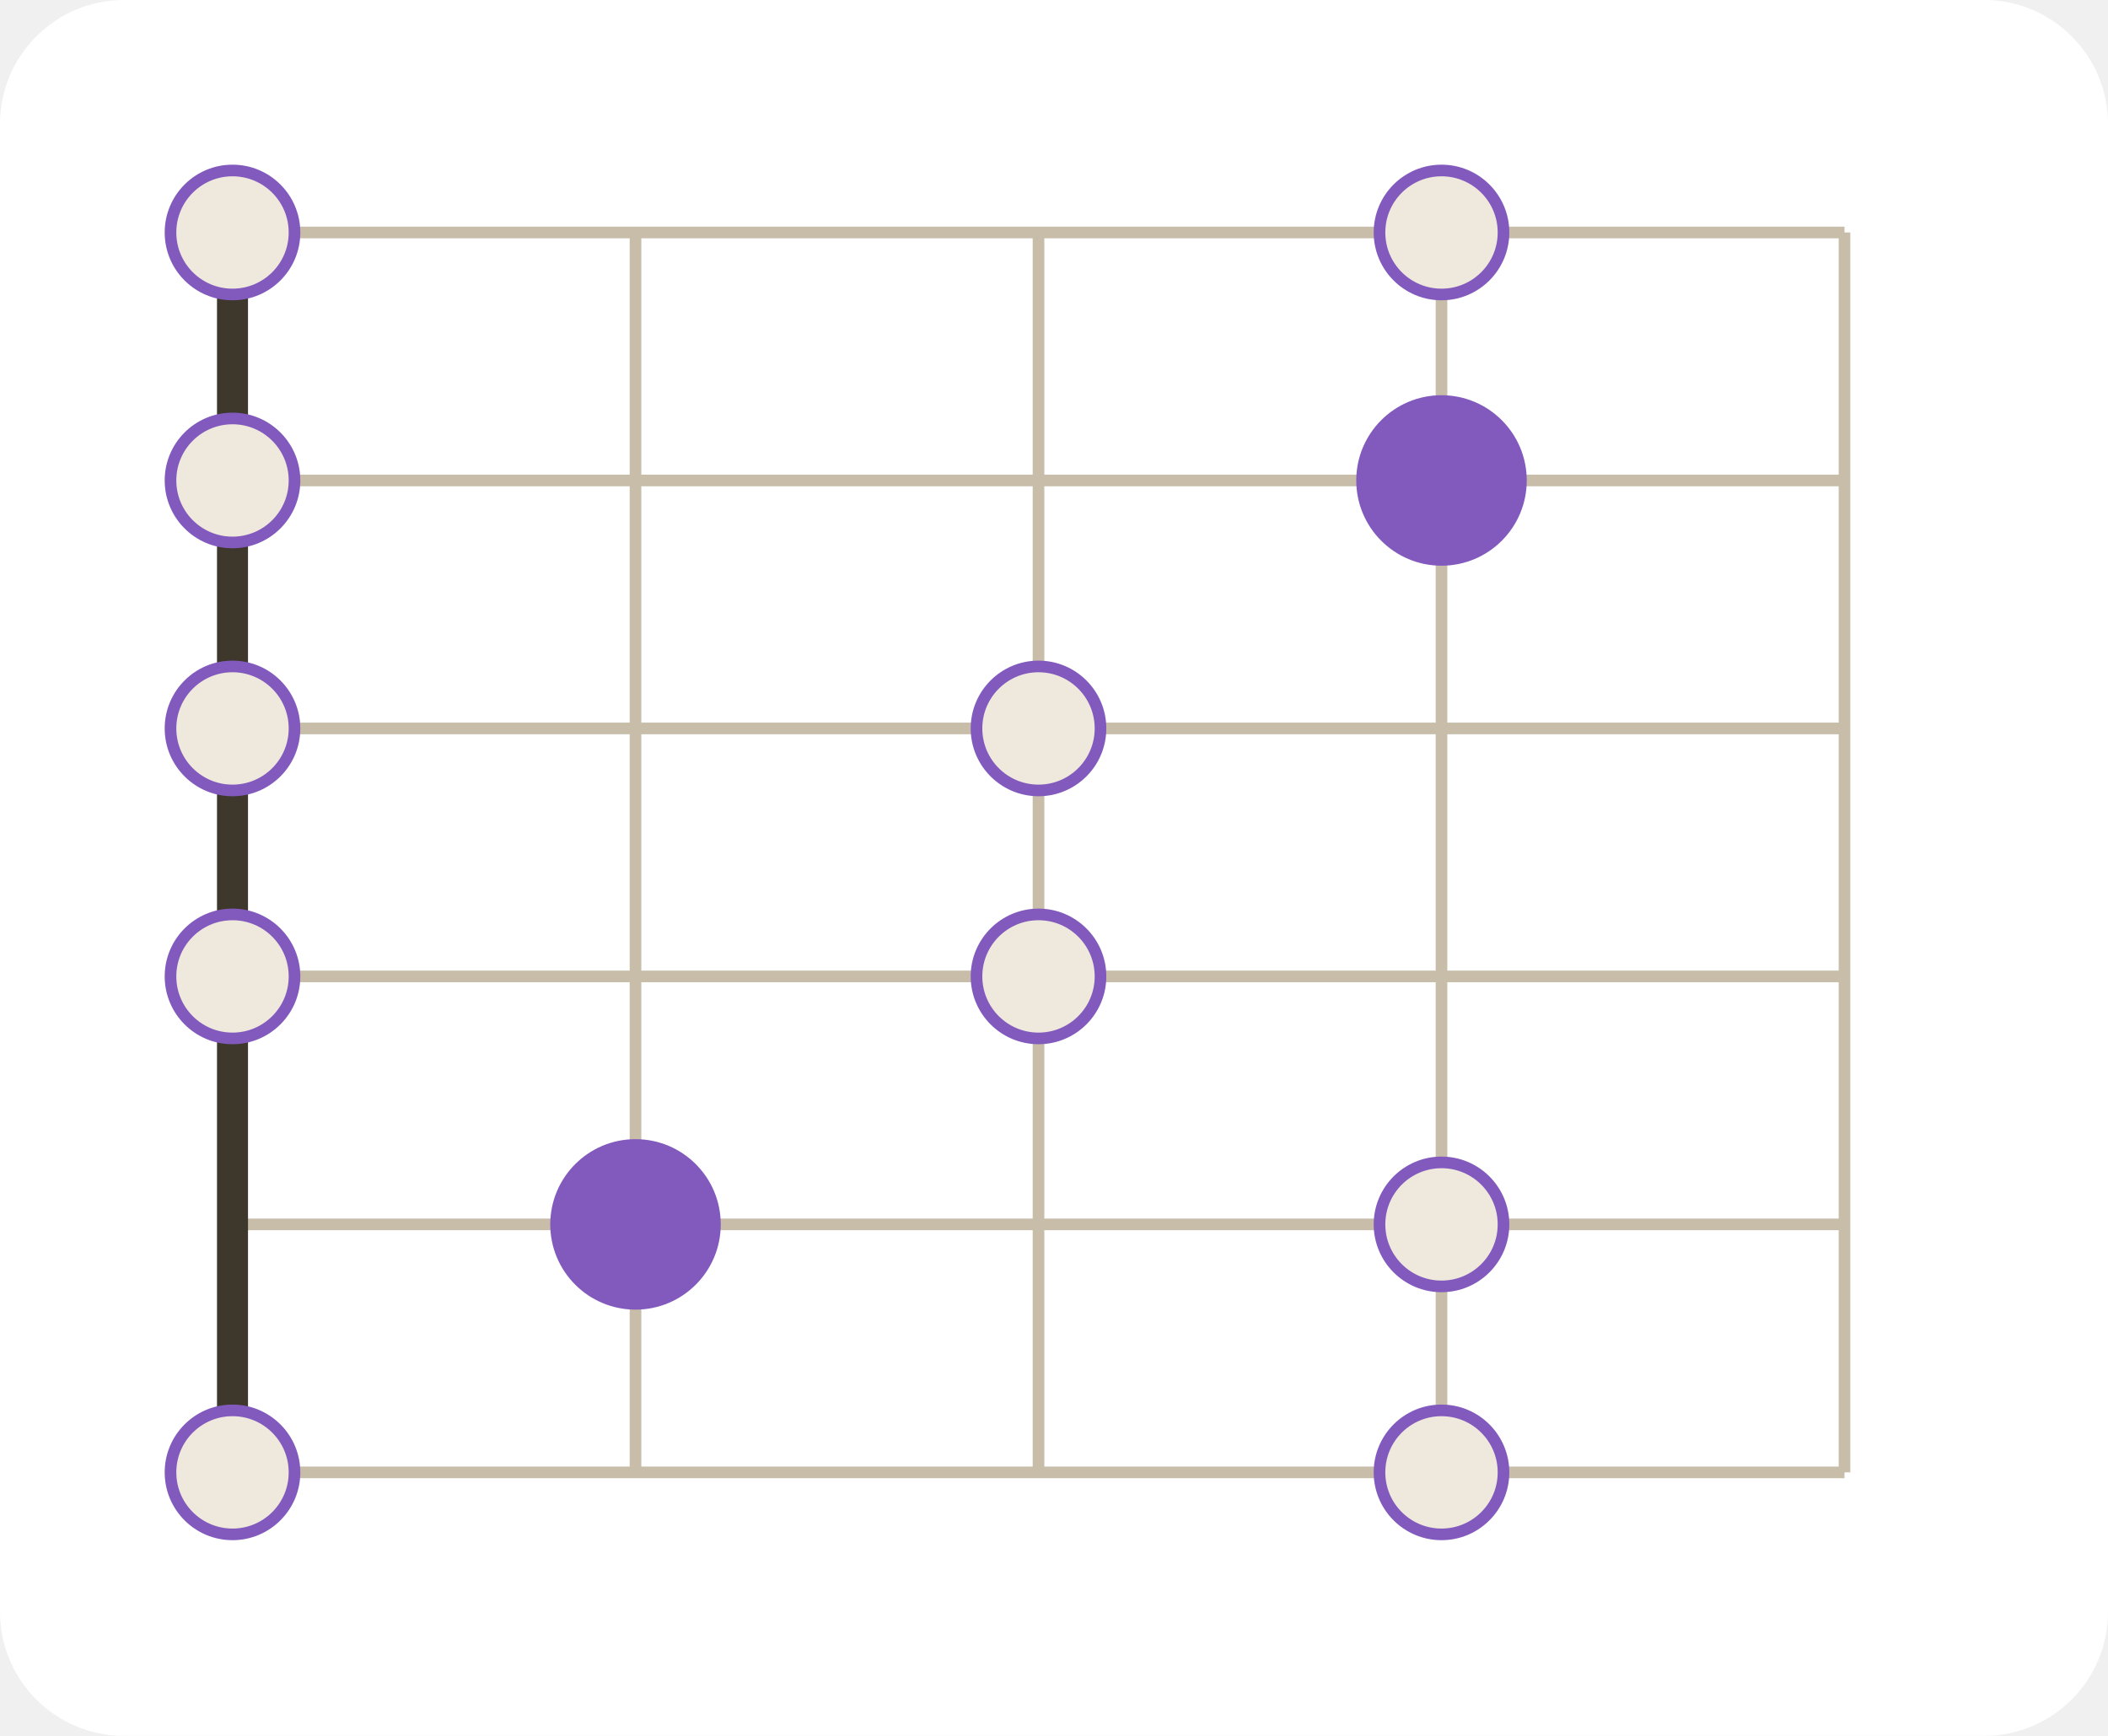
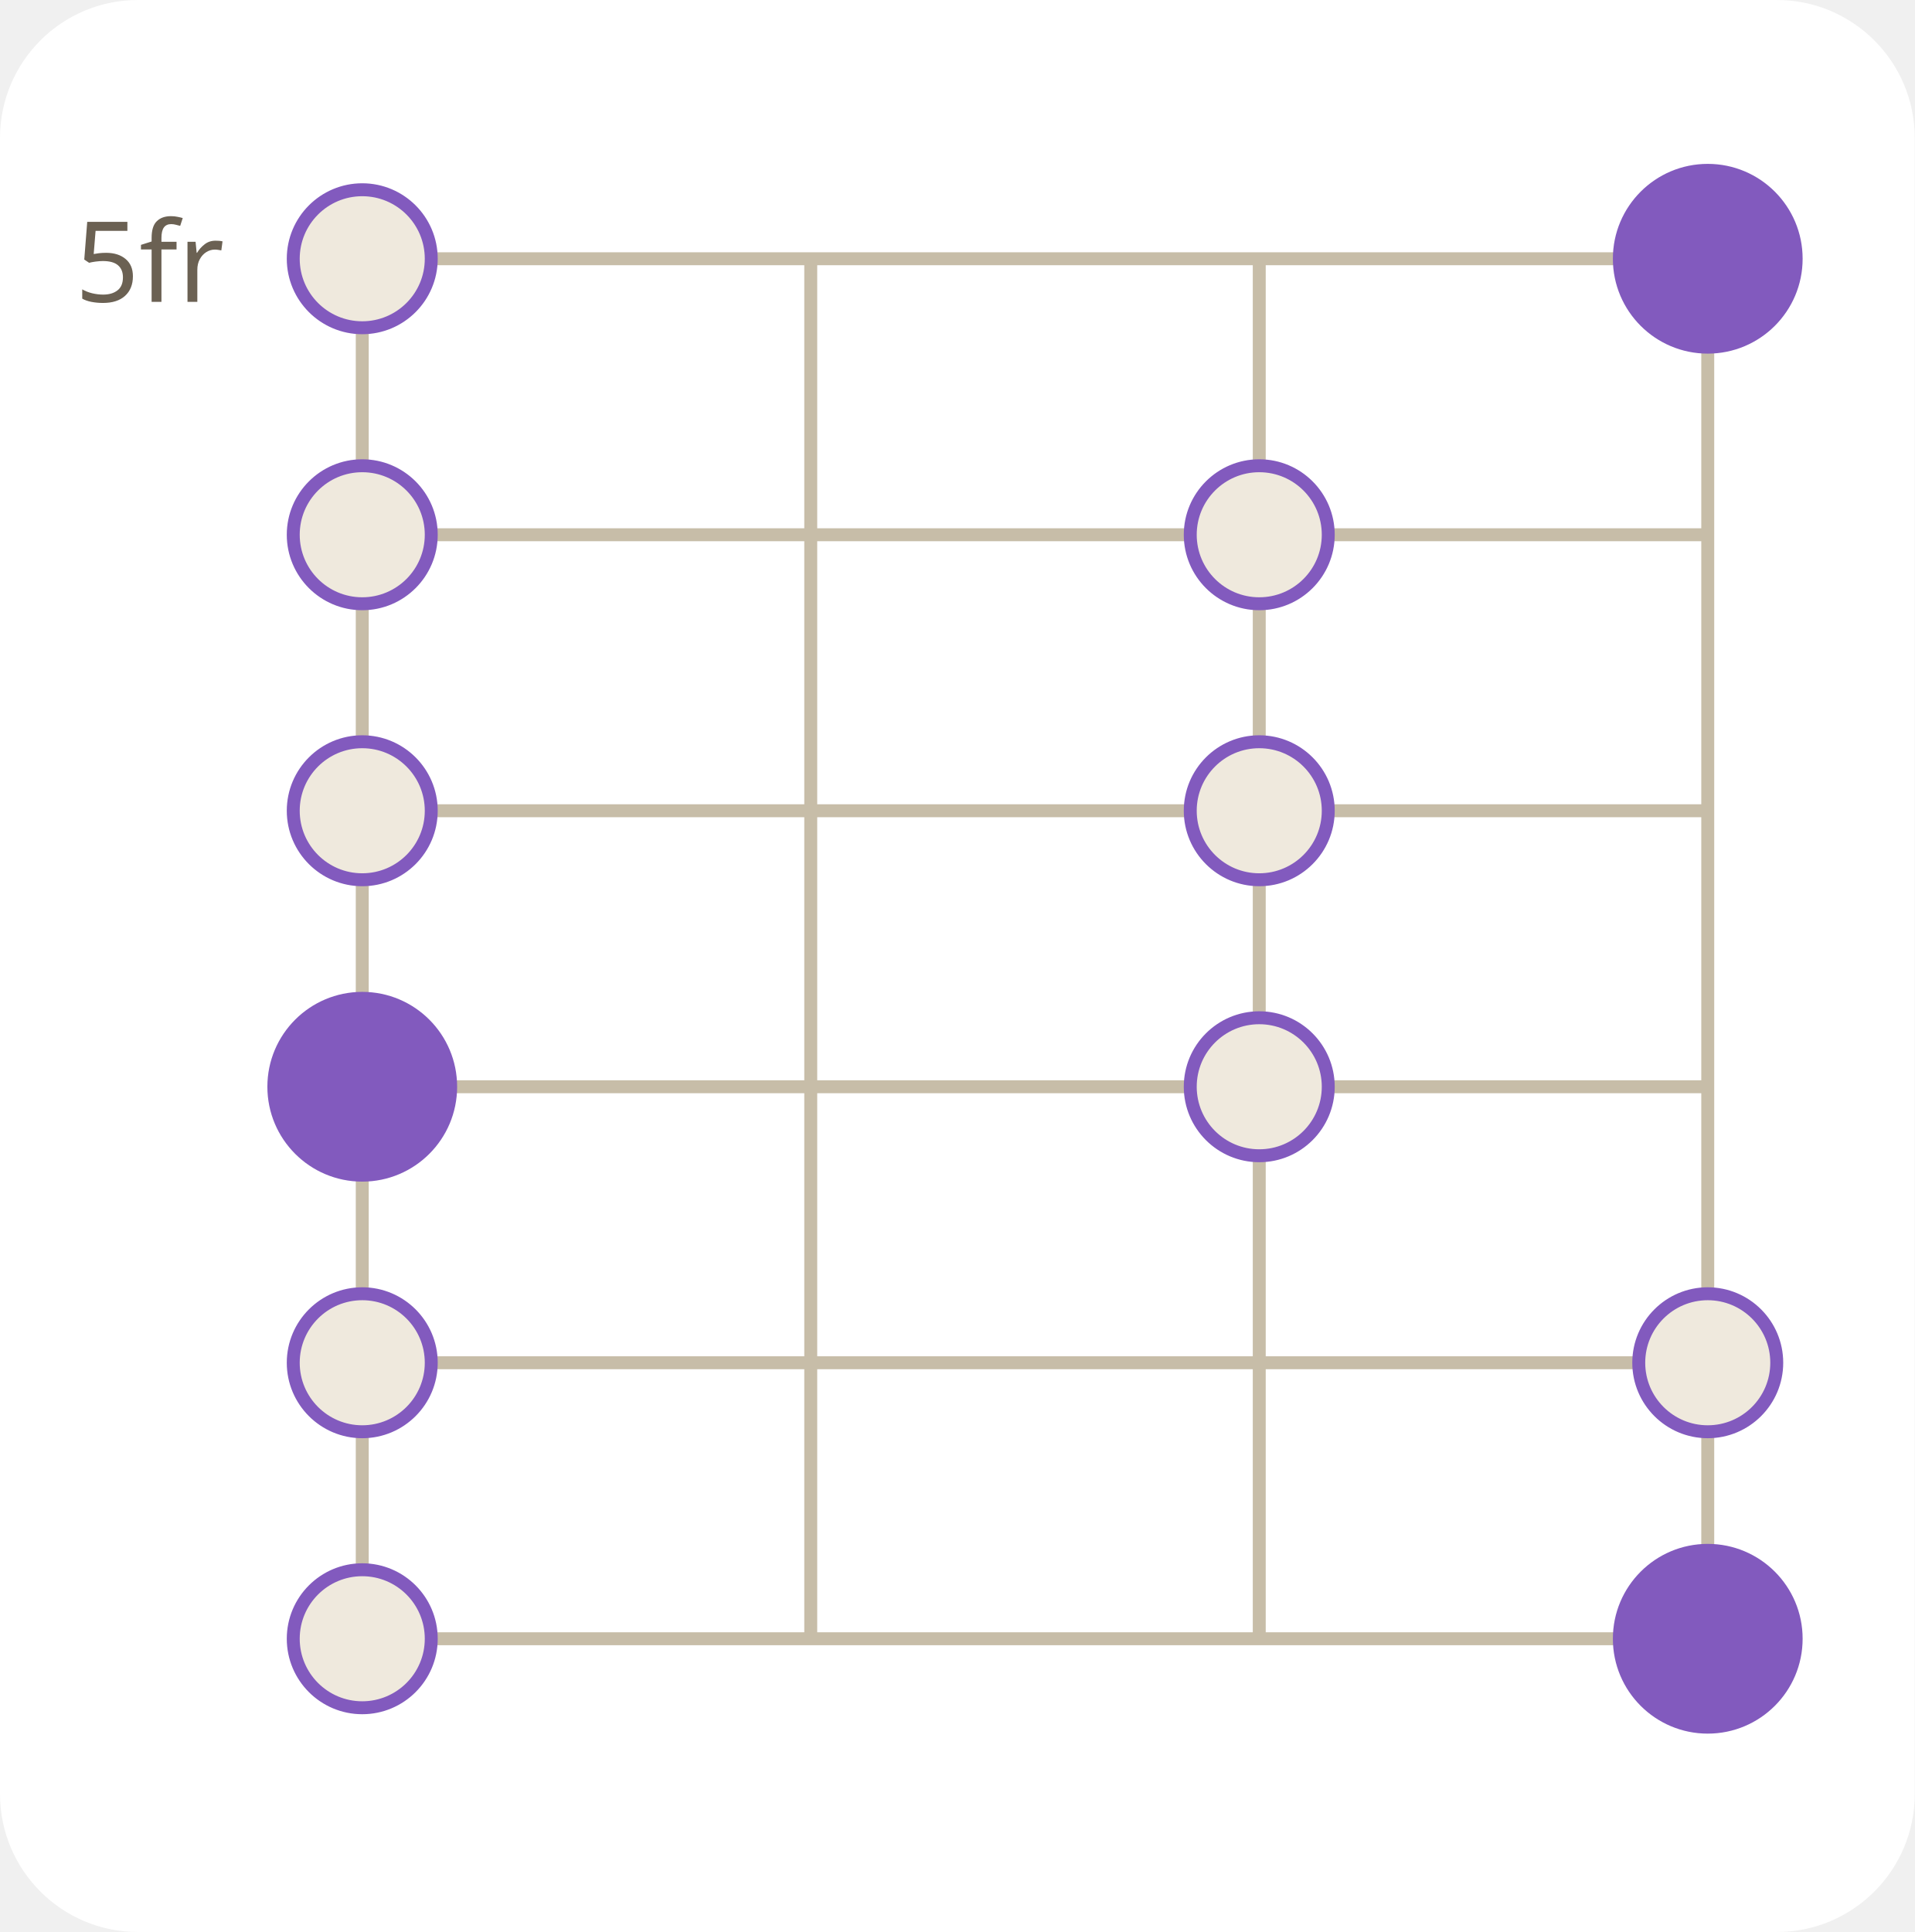
- <svg xmlns="http://www.w3.org/2000/svg" viewBox="0 0 272 224" width="272" height="224" role="img" aria-label="C major pentatonic scale guitar scale diagram">
-   <rect x="0" y="0" width="272" height="224" rx="16" fill="#ffffff" />
-   <line x1="30" y1="30" x2="238" y2="30" stroke="#c7bda8" stroke-width="1.5" />
-   <line x1="30" y1="62" x2="238" y2="62" stroke="#c7bda8" stroke-width="1.5" />
-   <line x1="30" y1="94" x2="238" y2="94" stroke="#c7bda8" stroke-width="1.5" />
-   <line x1="30" y1="126" x2="238" y2="126" stroke="#c7bda8" stroke-width="1.5" />
-   <line x1="30" y1="158" x2="238" y2="158" stroke="#c7bda8" stroke-width="1.5" />
-   <line x1="30" y1="190" x2="238" y2="190" stroke="#c7bda8" stroke-width="1.5" />
-   <line x1="30" y1="30" x2="30" y2="190" stroke="#3d372c" stroke-width="4" />
-   <line x1="82" y1="30" x2="82" y2="190" stroke="#c7bda8" stroke-width="1.5" />
-   <line x1="134" y1="30" x2="134" y2="190" stroke="#c7bda8" stroke-width="1.5" />
-   <line x1="186" y1="30" x2="186" y2="190" stroke="#c7bda8" stroke-width="1.5" />
-   <line x1="238" y1="30" x2="238" y2="190" stroke="#c7bda8" stroke-width="1.5" />
-   <circle cx="30" cy="30" r="8" fill="#efe9dd" stroke="#825abe" stroke-width="1.5" />
-   <circle cx="186" cy="30" r="8" fill="#efe9dd" stroke="#825abe" stroke-width="1.5" />
-   <circle cx="30" cy="62" r="8" fill="#efe9dd" stroke="#825abe" stroke-width="1.5" />
-   <circle cx="186" cy="62" r="11" fill="#825abe" />
-   <circle cx="30" cy="94" r="8" fill="#efe9dd" stroke="#825abe" stroke-width="1.5" />
-   <circle cx="134" cy="94" r="8" fill="#efe9dd" stroke="#825abe" stroke-width="1.5" />
-   <circle cx="30" cy="126" r="8" fill="#efe9dd" stroke="#825abe" stroke-width="1.5" />
-   <circle cx="134" cy="126" r="8" fill="#efe9dd" stroke="#825abe" stroke-width="1.5" />
-   <circle cx="82" cy="158" r="11" fill="#825abe" />
-   <circle cx="186" cy="158" r="8" fill="#efe9dd" stroke="#825abe" stroke-width="1.5" />
-   <circle cx="30" cy="190" r="8" fill="#efe9dd" stroke="#825abe" stroke-width="1.5" />
-   <circle cx="186" cy="190" r="8" fill="#efe9dd" stroke="#825abe" stroke-width="1.5" />
+ <svg xmlns="http://www.w3.org/2000/svg" viewBox="0 0 222 224" width="222" height="224" role="img" aria-label="C major pentatonic scale guitar scale diagram">
+   <rect x="0" y="0" width="222" height="224" rx="16" fill="#ffffff" />
+   <line x1="42" y1="30" x2="198" y2="30" stroke="#c7bda8" stroke-width="1.5" />
+   <line x1="42" y1="62" x2="198" y2="62" stroke="#c7bda8" stroke-width="1.5" />
+   <line x1="42" y1="94" x2="198" y2="94" stroke="#c7bda8" stroke-width="1.5" />
+   <line x1="42" y1="126" x2="198" y2="126" stroke="#c7bda8" stroke-width="1.5" />
+   <line x1="42" y1="158" x2="198" y2="158" stroke="#c7bda8" stroke-width="1.5" />
+   <line x1="42" y1="190" x2="198" y2="190" stroke="#c7bda8" stroke-width="1.5" />
+   <line x1="42" y1="30" x2="42" y2="190" stroke="#c7bda8" stroke-width="1.5" />
+   <line x1="94" y1="30" x2="94" y2="190" stroke="#c7bda8" stroke-width="1.5" />
+   <line x1="146" y1="30" x2="146" y2="190" stroke="#c7bda8" stroke-width="1.5" />
+   <line x1="198" y1="30" x2="198" y2="190" stroke="#c7bda8" stroke-width="1.5" />
+   <text x="26" y="35" text-anchor="end" font-family="system-ui, sans-serif" font-size="13" fill="#6b6153">5fr</text>
+   <circle cx="42" cy="30" r="8" fill="#efe9dd" stroke="#825abe" stroke-width="1.5" />
+   <circle cx="198" cy="30" r="11" fill="#825abe" />
+   <circle cx="42" cy="62" r="8" fill="#efe9dd" stroke="#825abe" stroke-width="1.5" />
+   <circle cx="146" cy="62" r="8" fill="#efe9dd" stroke="#825abe" stroke-width="1.5" />
+   <circle cx="42" cy="94" r="8" fill="#efe9dd" stroke="#825abe" stroke-width="1.5" />
+   <circle cx="146" cy="94" r="8" fill="#efe9dd" stroke="#825abe" stroke-width="1.5" />
+   <circle cx="42" cy="126" r="11" fill="#825abe" />
+   <circle cx="146" cy="126" r="8" fill="#efe9dd" stroke="#825abe" stroke-width="1.5" />
+   <circle cx="42" cy="158" r="8" fill="#efe9dd" stroke="#825abe" stroke-width="1.5" />
+   <circle cx="198" cy="158" r="8" fill="#efe9dd" stroke="#825abe" stroke-width="1.5" />
+   <circle cx="42" cy="190" r="8" fill="#efe9dd" stroke="#825abe" stroke-width="1.5" />
+   <circle cx="198" cy="190" r="11" fill="#825abe" />
</svg>
